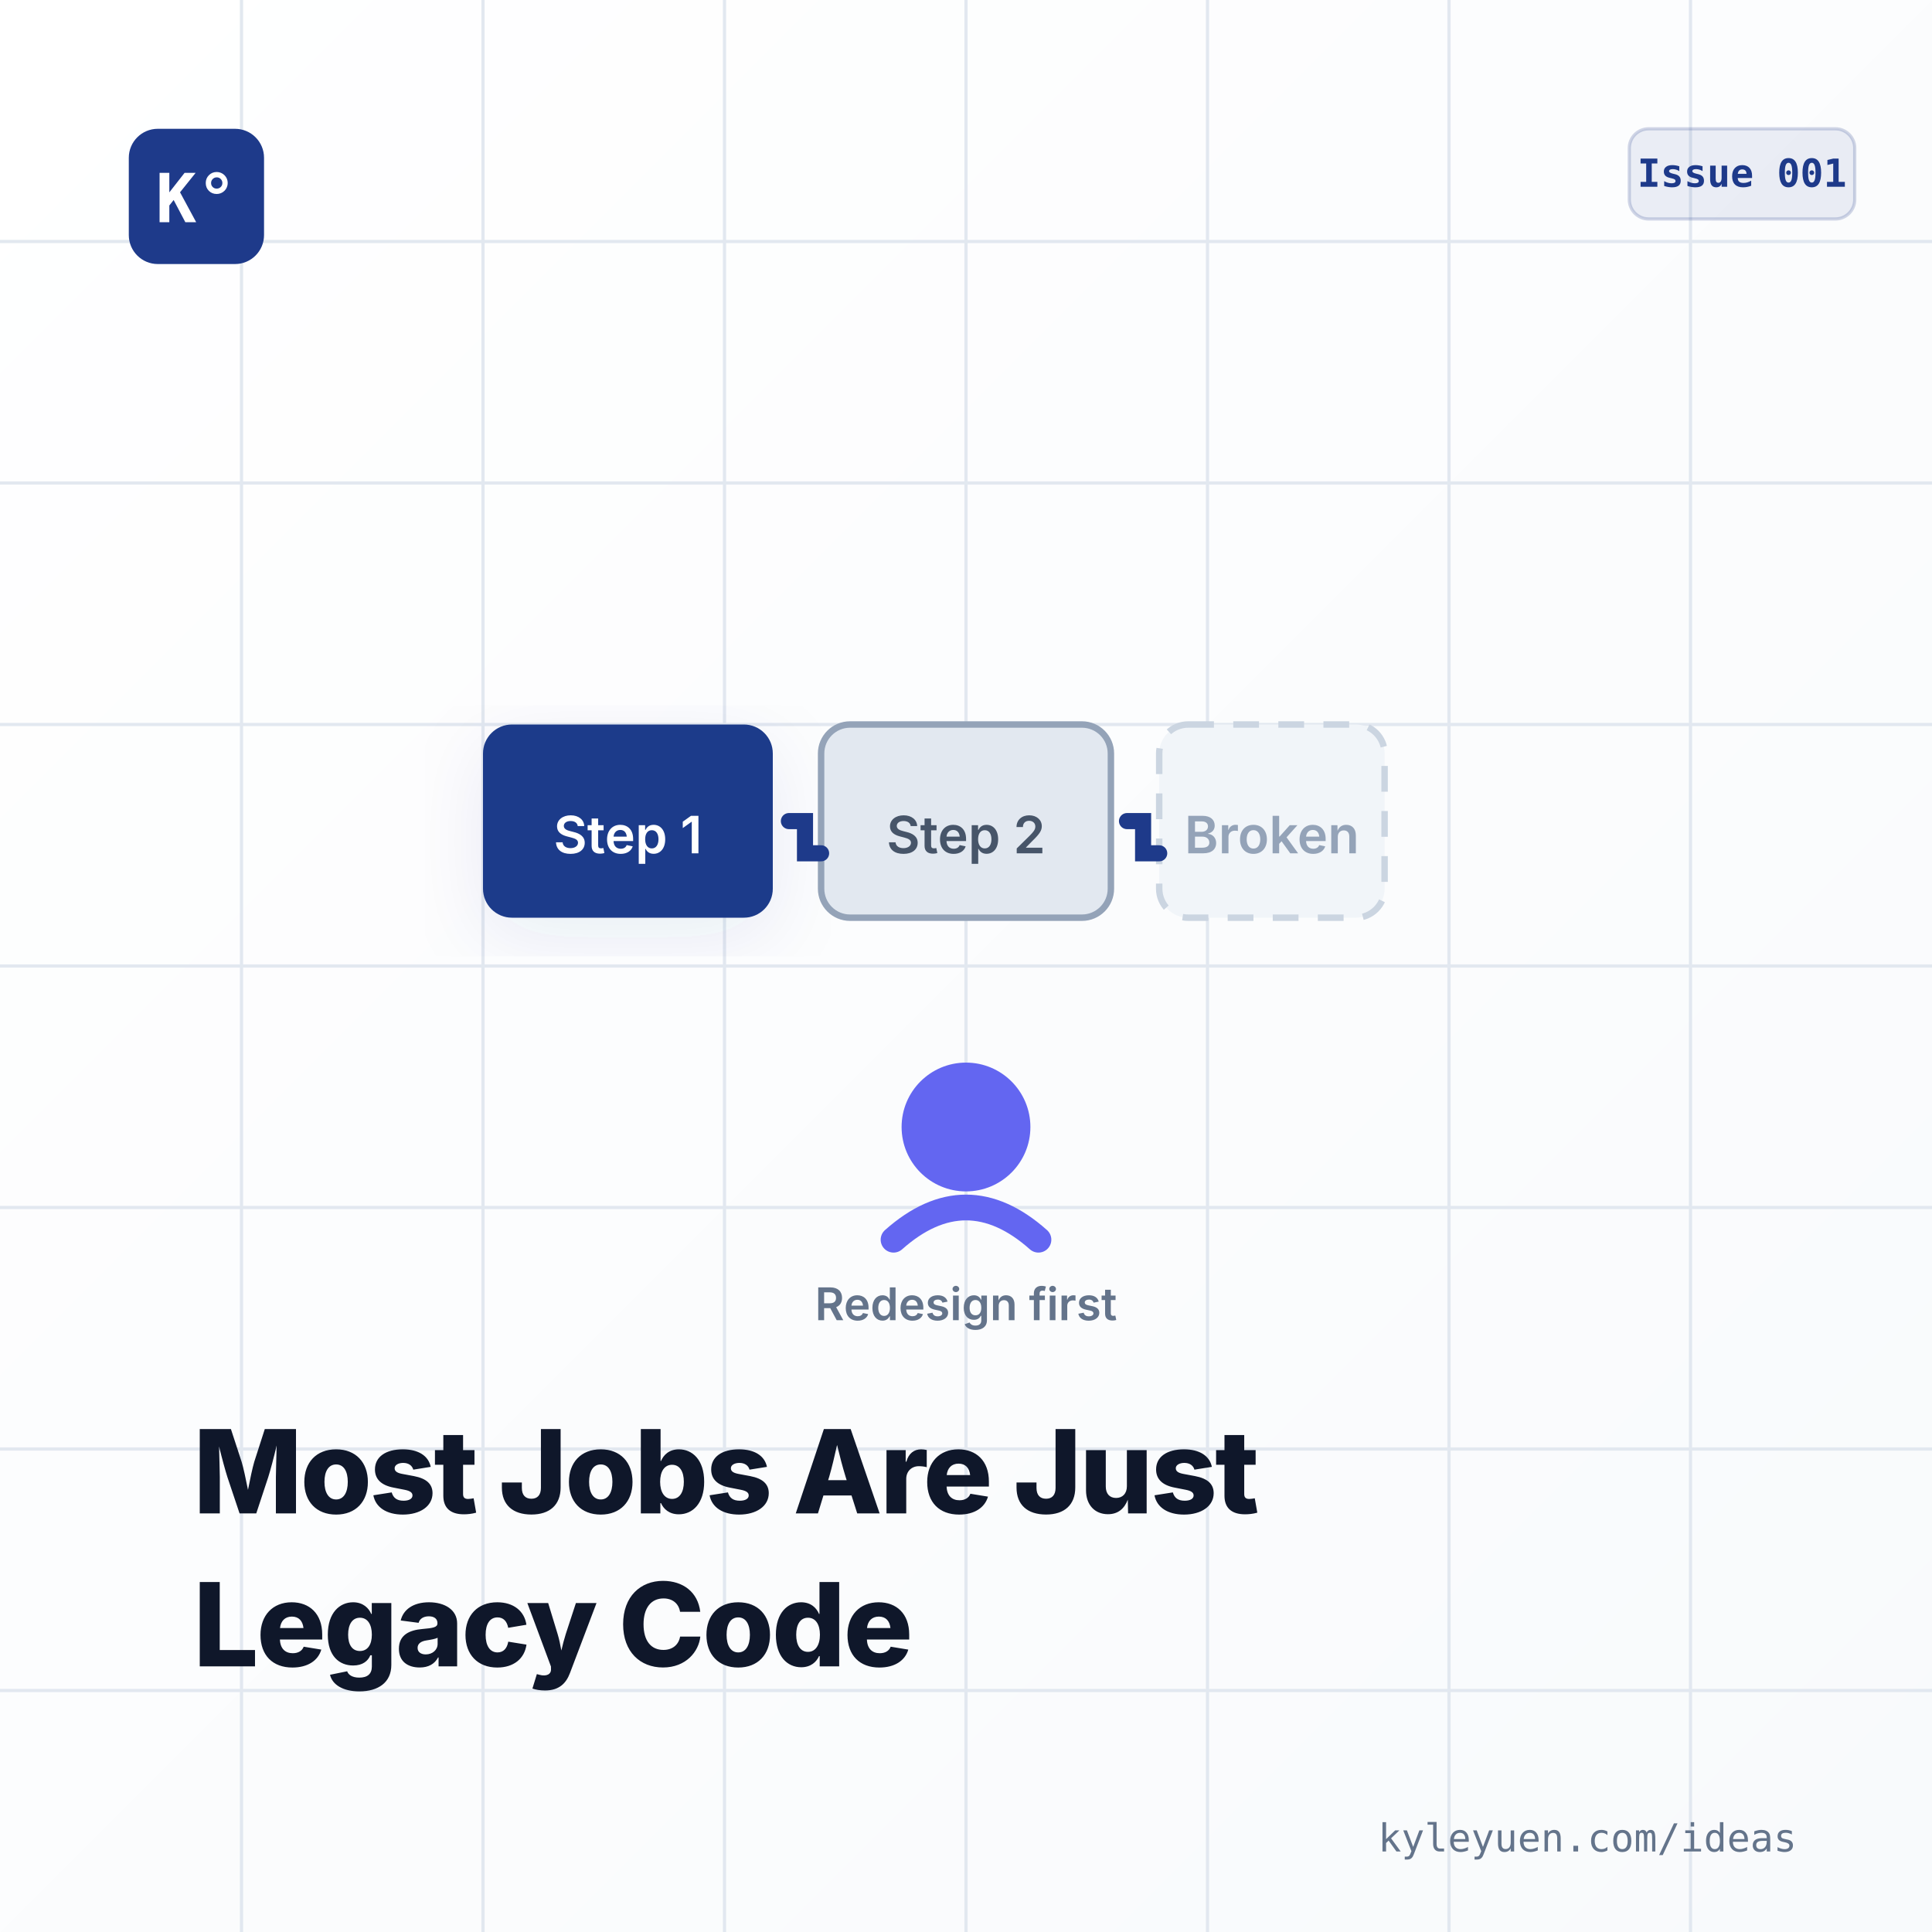
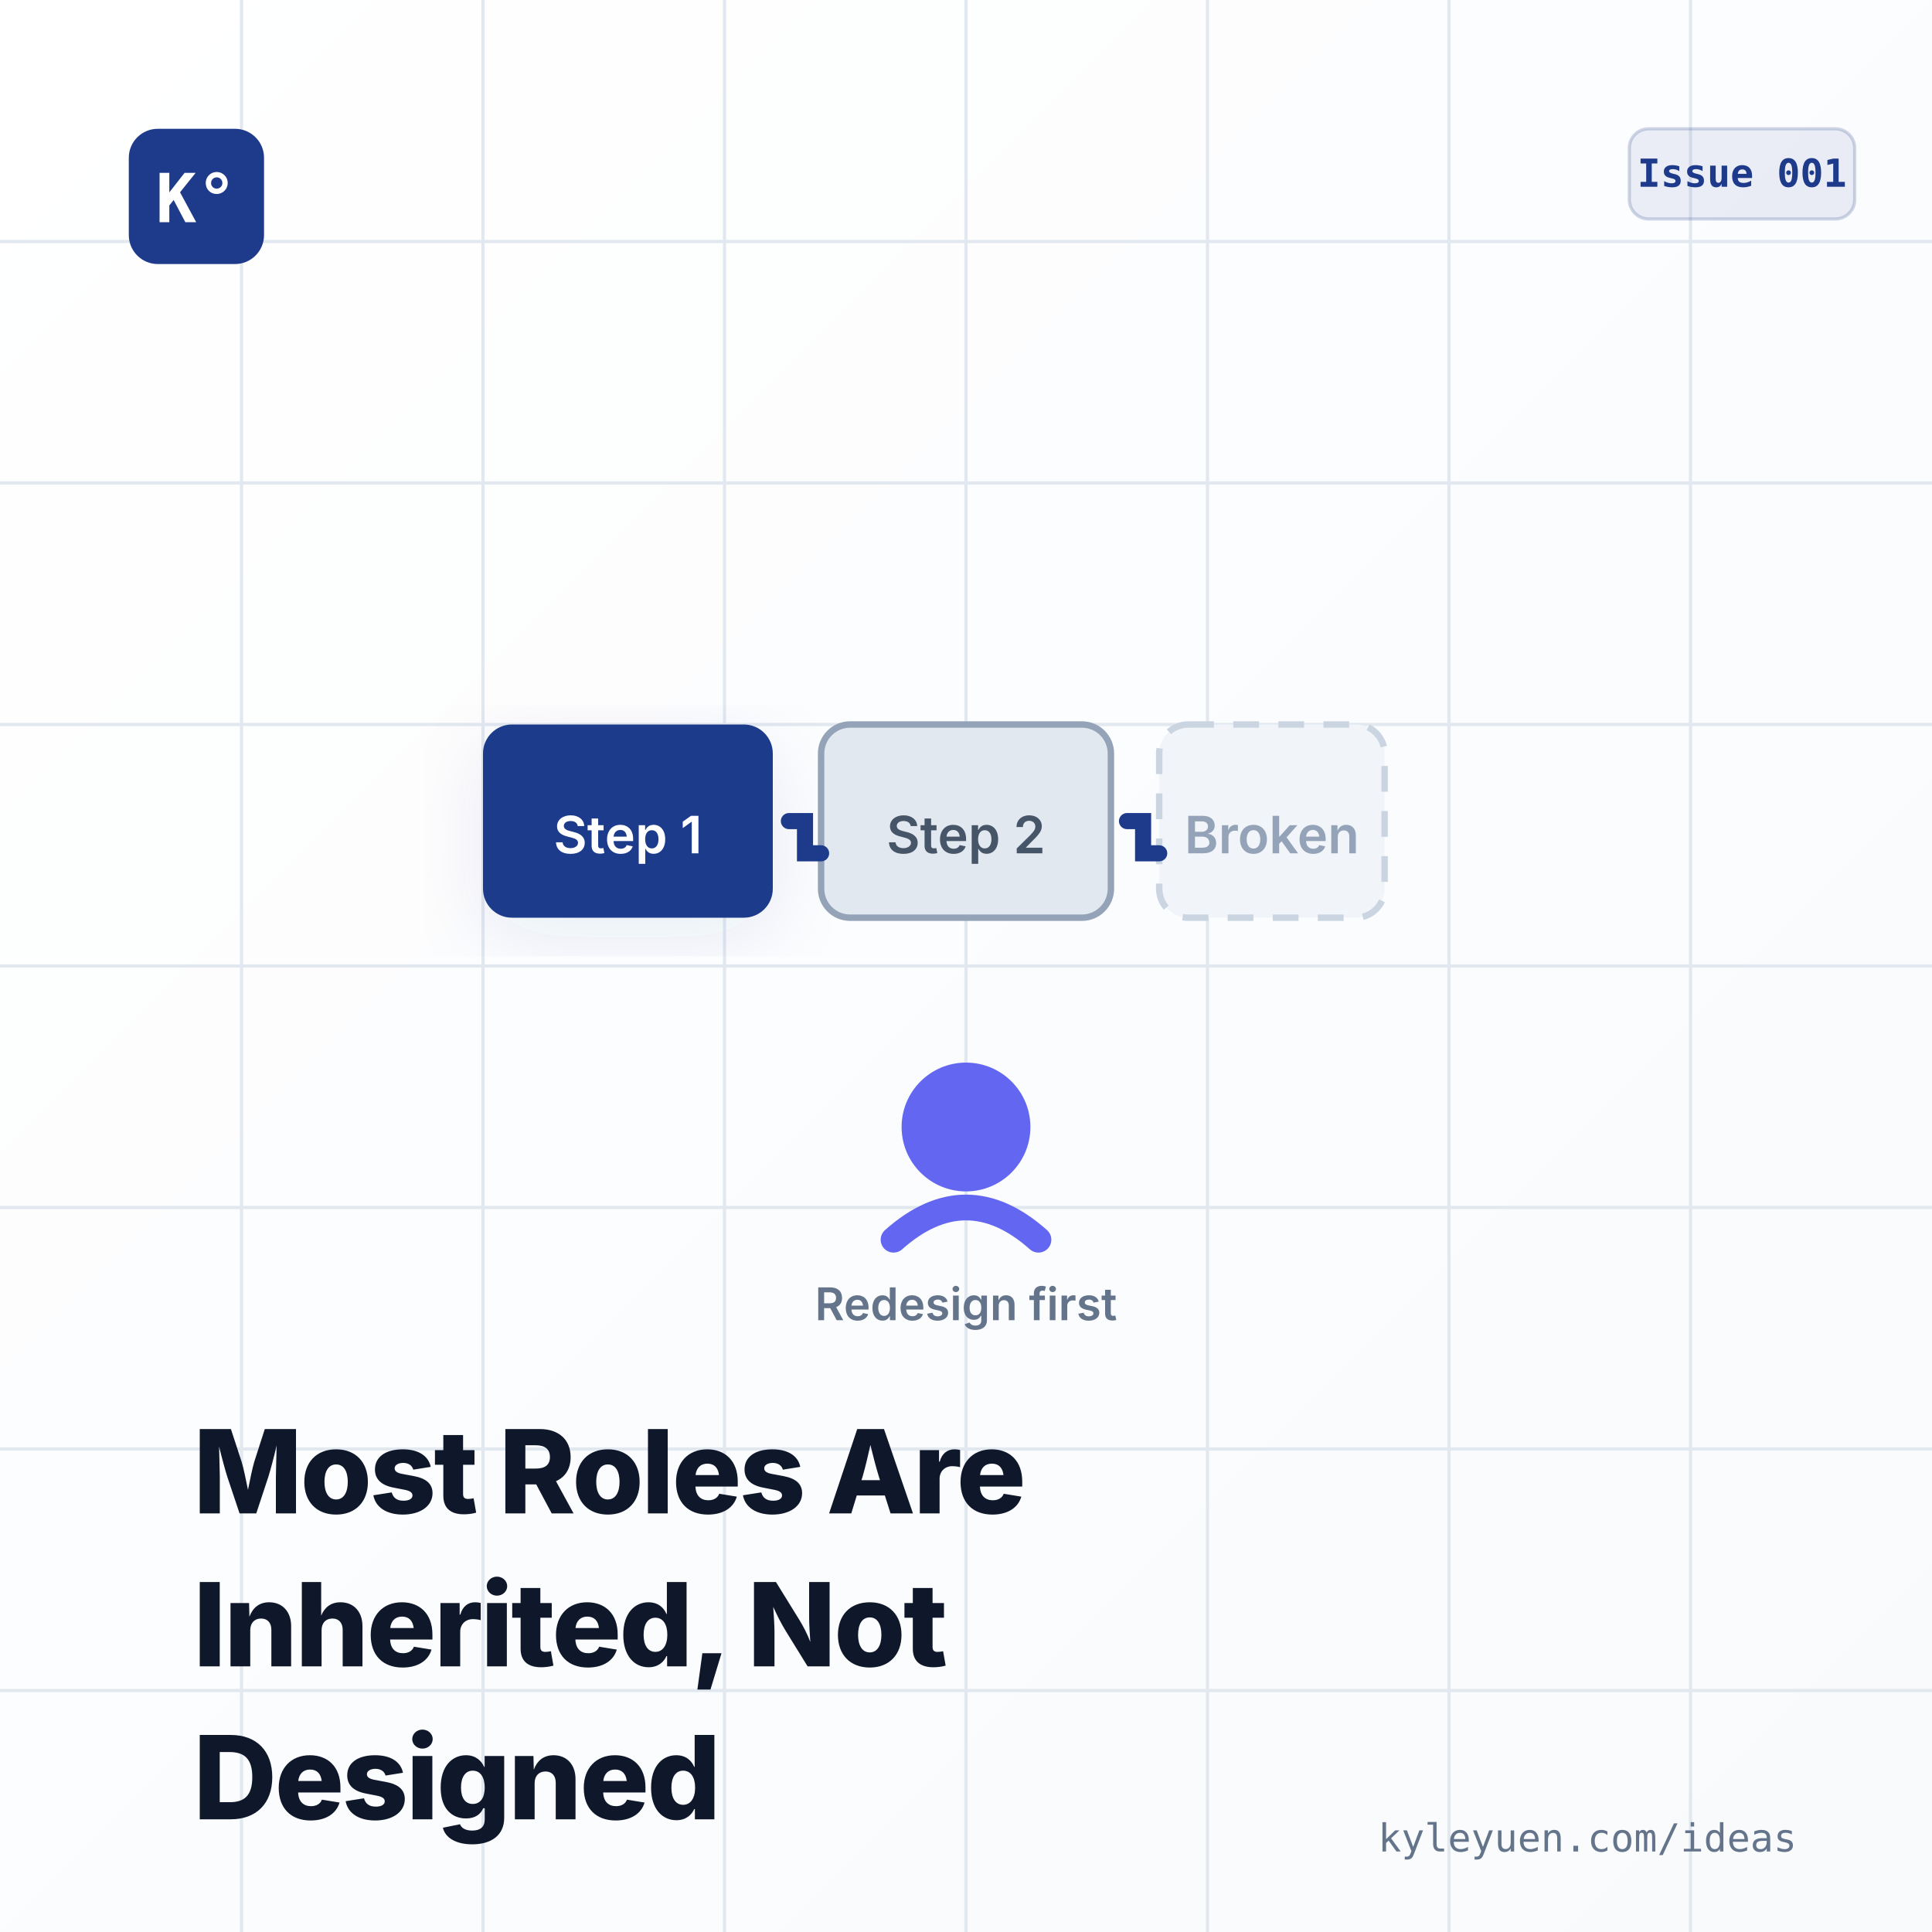
<svg xmlns="http://www.w3.org/2000/svg" viewBox="0 0 1200 1200">
  <defs>
    <linearGradient id="bg" x1="0" y1="0" x2="1" y2="1">
      <stop offset="0%" stop-color="#ffffff" />
      <stop offset="100%" stop-color="#f8fafc" />
    </linearGradient>
    <linearGradient id="brandGradient" x1="0" y1="0" x2="1" y2="1">
      <stop offset="0%" stop-color="#1e3a8a" />
      <stop offset="100%" stop-color="#6366f1" />
    </linearGradient>
    <filter id="softShadow" x="-20%" y="-20%" width="140%" height="140%">
      <feDropShadow dx="0" dy="12" stdDeviation="24" flood-color="#1e3a8a" flood-opacity="0.08" />
    </filter>
  </defs>
  <rect width="1200" height="1200" fill="url(#bg)" />
  <g stroke="#e2e8f0" stroke-width="2">
    <line x1="150" y1="0" x2="150" y2="1200" />
    <line x1="300" y1="0" x2="300" y2="1200" />
    <line x1="450" y1="0" x2="450" y2="1200" />
    <line x1="600" y1="0" x2="600" y2="1200" />
    <line x1="750" y1="0" x2="750" y2="1200" />
    <line x1="900" y1="0" x2="900" y2="1200" />
    <line x1="1050" y1="0" x2="1050" y2="1200" />
    <line x1="0" y1="150" x2="1200" y2="150" />
    <line x1="0" y1="300" x2="1200" y2="300" />
    <line x1="0" y1="450" x2="1200" y2="450" />
    <line x1="0" y1="600" x2="1200" y2="600" />
    <line x1="0" y1="750" x2="1200" y2="750" />
    <line x1="0" y1="900" x2="1200" y2="900" />
    <line x1="0" y1="1050" x2="1200" y2="1050" />
  </g>
  <g transform="translate(600, 520)">
    <rect x="-300" y="-70" width="180" height="120" rx="18" fill="#1e3a8a" filter="url(#softShadow)" />
    <rect x="-90" y="-70" width="180" height="120" rx="18" fill="#e2e8f0" stroke="#94a3b8" stroke-width="4" />
    <rect x="120" y="-70" width="140" height="120" rx="18" fill="#f1f5f9" stroke="#cbd5e1" stroke-width="4" stroke-dasharray="16 12" />
    <text x="-210" y="10" text-anchor="middle" font-family="Inter, sans-serif" font-size="32" font-weight="600" fill="white">Step 1</text>
    <text x="0" y="10" text-anchor="middle" font-family="Inter, sans-serif" font-size="32" font-weight="600" fill="#475569">Step 2</text>
    <text x="190" y="10" text-anchor="middle" font-family="Inter, sans-serif" font-size="32" font-weight="600" fill="#94a3b8">Broken</text>
    <g stroke="#1e3a8a" stroke-width="10" stroke-linecap="round" fill="none">
      <path d="M-110 -10 L-100 -10 L-100 10 L-90 10" />
      <path d="M100 -10 L110 -10 L110 10 L120 10" />
    </g>
    <circle cx="0" cy="180" r="40" fill="#6366f1" />
    <path d="M-45 250 Q0 210 45 250" stroke="#6366f1" stroke-width="16" stroke-linecap="round" fill="none" />
    <text x="0" y="300" text-anchor="middle" font-family="Inter, sans-serif" font-size="28" font-weight="600" fill="#64748b">Redesign first</text>
  </g>
  <g transform="translate(80, 80)">
    <rect x="0" y="0" width="84" height="84" rx="18" fill="#1e3a8a" />
    <text x="42" y="58" text-anchor="middle" font-family="JetBrains Mono, monospace" font-size="42" font-weight="700" fill="white">K°</text>
  </g>
  <g transform="translate(1012, 80)">
    <rect x="0" y="0" width="140" height="56" rx="12" fill="#1e3a8a" fill-opacity="0.08" stroke="#1e3a8a" stroke-width="2" stroke-opacity="0.2" />
    <text x="70" y="36" text-anchor="middle" font-family="JetBrains Mono, monospace" font-size="24" font-weight="600" fill="#1e3a8a">Issue 001</text>
  </g>
  <g transform="translate(120, 940)">
-     <text x="0" y="0" font-family="Inter, system-ui, sans-serif" font-size="72" font-weight="800" fill="#0f172a" letter-spacing="-0.02em">Most Jobs Are Just</text>
-     <text x="0" y="95" font-family="Inter, system-ui, sans-serif" font-size="72" font-weight="800" fill="#0f172a" letter-spacing="-0.02em">Legacy Code</text>
-     <text x="0" y="190" font-family="Inter, system-ui, sans-serif" font-size="72" font-weight="800" fill="#0f172a" letter-spacing="-0.02em" />
+     <text x="0" y="0" font-family="Inter, system-ui, sans-serif" font-size="72" font-weight="800" fill="#0f172a" letter-spacing="-0.02em">Most Roles Are</text>
+     <text x="0" y="95" font-family="Inter, system-ui, sans-serif" font-size="72" font-weight="800" fill="#0f172a" letter-spacing="-0.02em">Inherited, Not</text>
+     <text x="0" y="190" font-family="Inter, system-ui, sans-serif" font-size="72" font-weight="800" fill="#0f172a" letter-spacing="-0.02em">Designed</text>
  </g>
  <text x="1116" y="1150" text-anchor="end" font-family="JetBrains Mono, monospace" font-size="24" font-weight="500" fill="#64748b">kyleyuen.com/ideas</text>
</svg>
